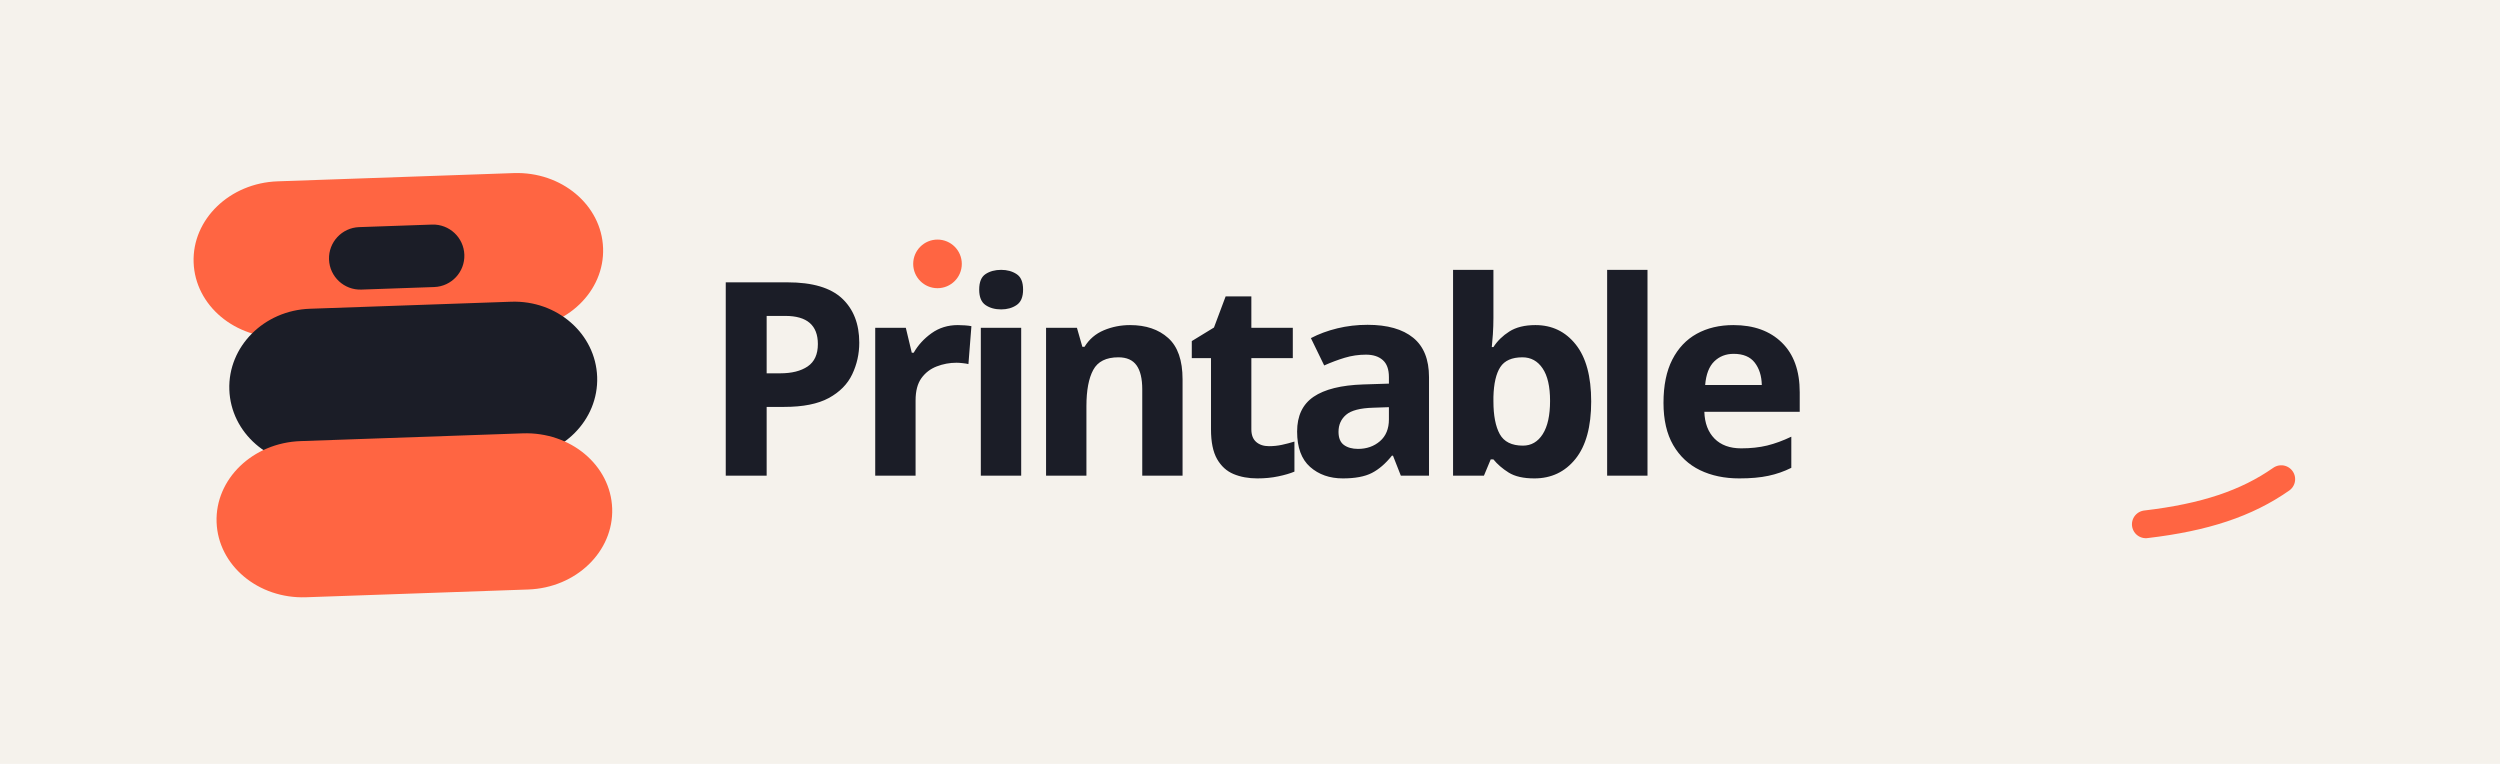
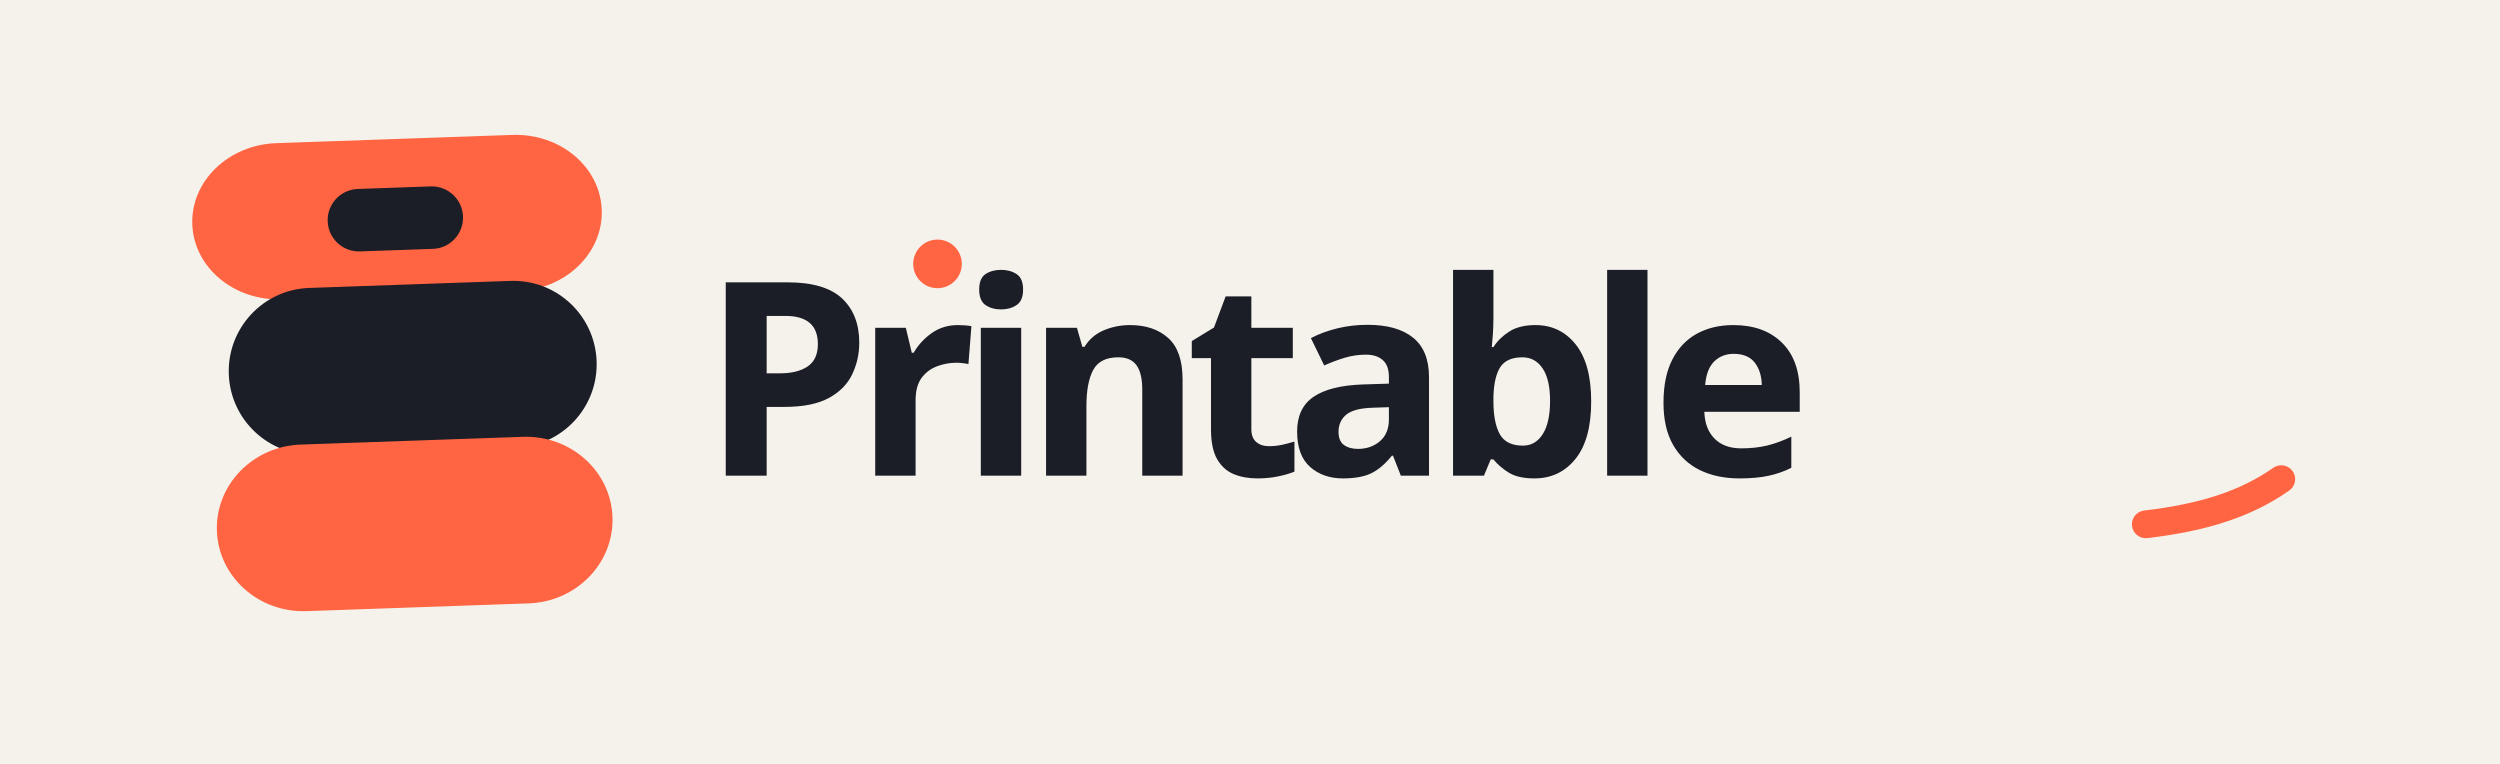
<svg xmlns="http://www.w3.org/2000/svg" width="720" height="220" viewBox="0 0 720 220" role="img" aria-label="Printable">
  <rect width="720" height="220" fill="#f5f2ec" />
-   <g transform="translate(54 48) rotate(-2 62 62)">
+   <g transform="translate(54 37) rotate(-2 62 73)">
    <rect x="3" y="3" width="118" height="45" rx="25" fill="#ff6542" />
    <rect x="42" y="17" width="39" height="18" rx="9" fill="#1b1d27" />
-     <rect x="12" y="40" width="106" height="45" rx="24" fill="#1b1d27" />
-     <rect x="7" y="78" width="114" height="45" rx="25" fill="#ff6542" />
+     <rect x="12" y="45" width="106" height="48" rx="24" fill="#1b1d27" />
+     <rect x="7" y="90" width="114" height="48" rx="25" fill="#ff6542" />
  </g>
  <text x="202" y="137" fill="#1b1d27" font-family="Manrope, Arial Rounded MT Bold, sans-serif" font-size="78" font-weight="800" letter-spacing="-5">Printable</text>
  <circle cx="270" cy="76" r="7" fill="#ff6542" />
  <path d="M618 151c17-2 29-6 39-13" fill="none" stroke="#ff6542" stroke-width="8" stroke-linecap="round" />
</svg>
